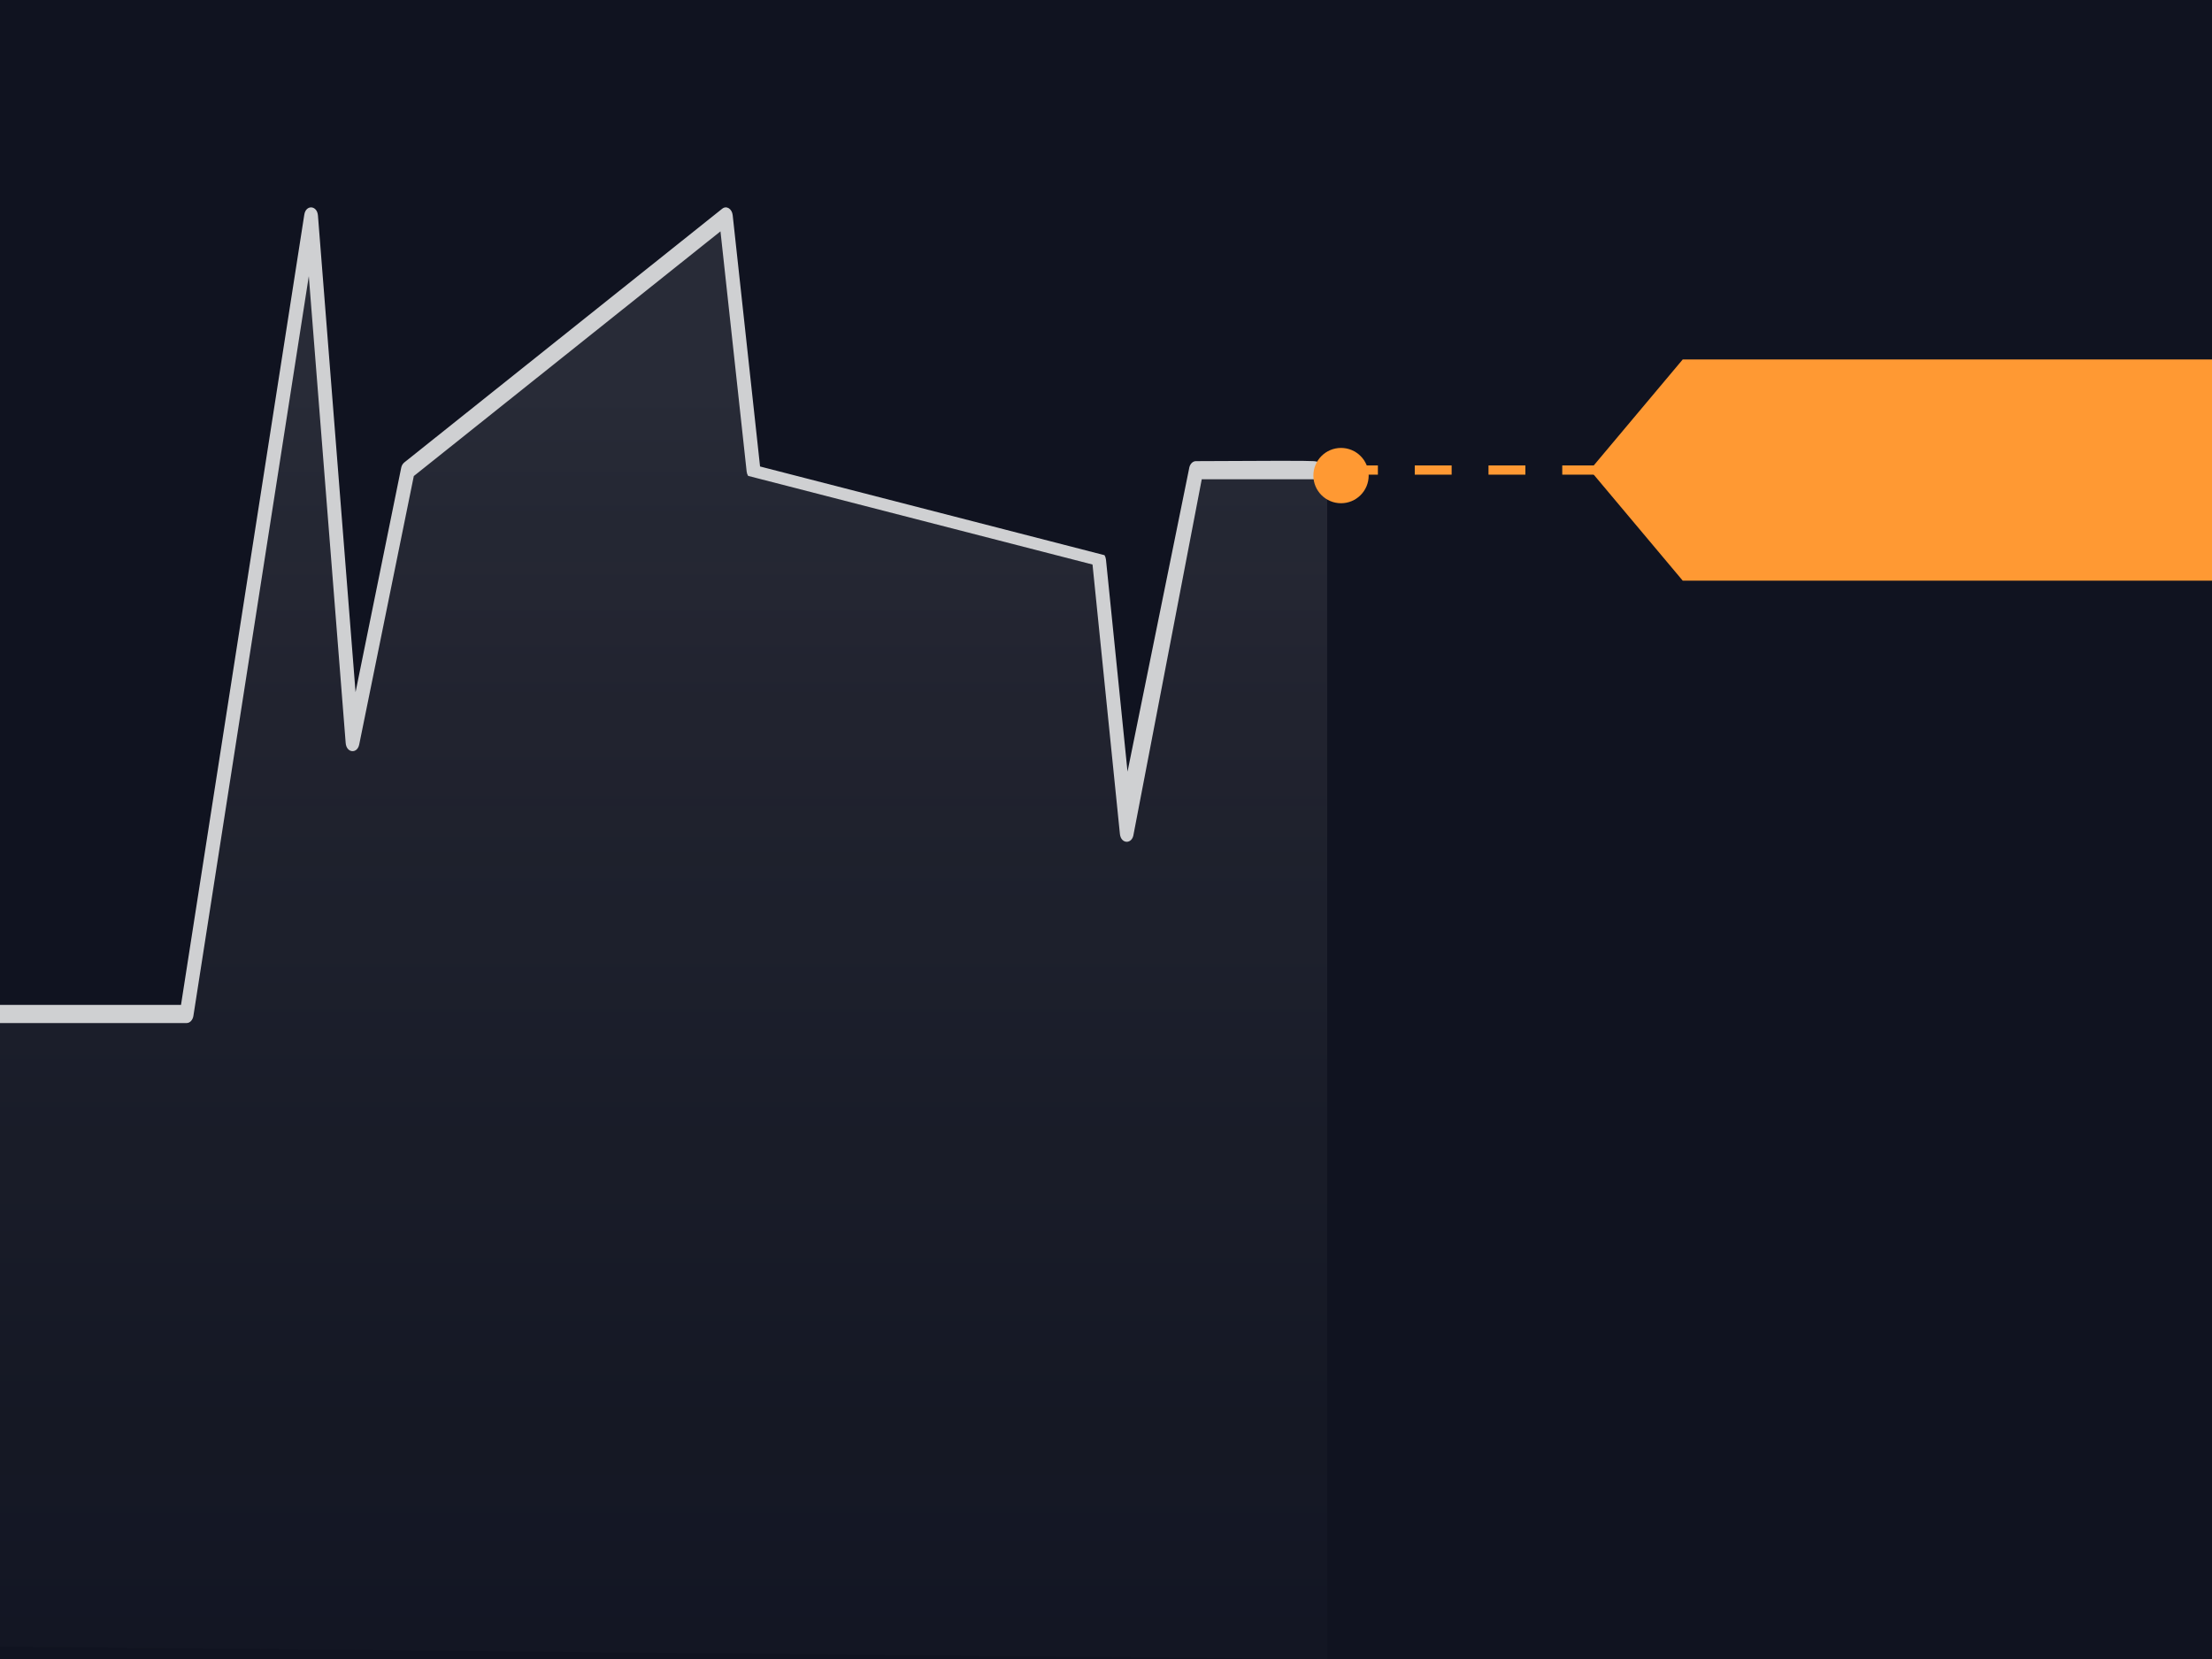
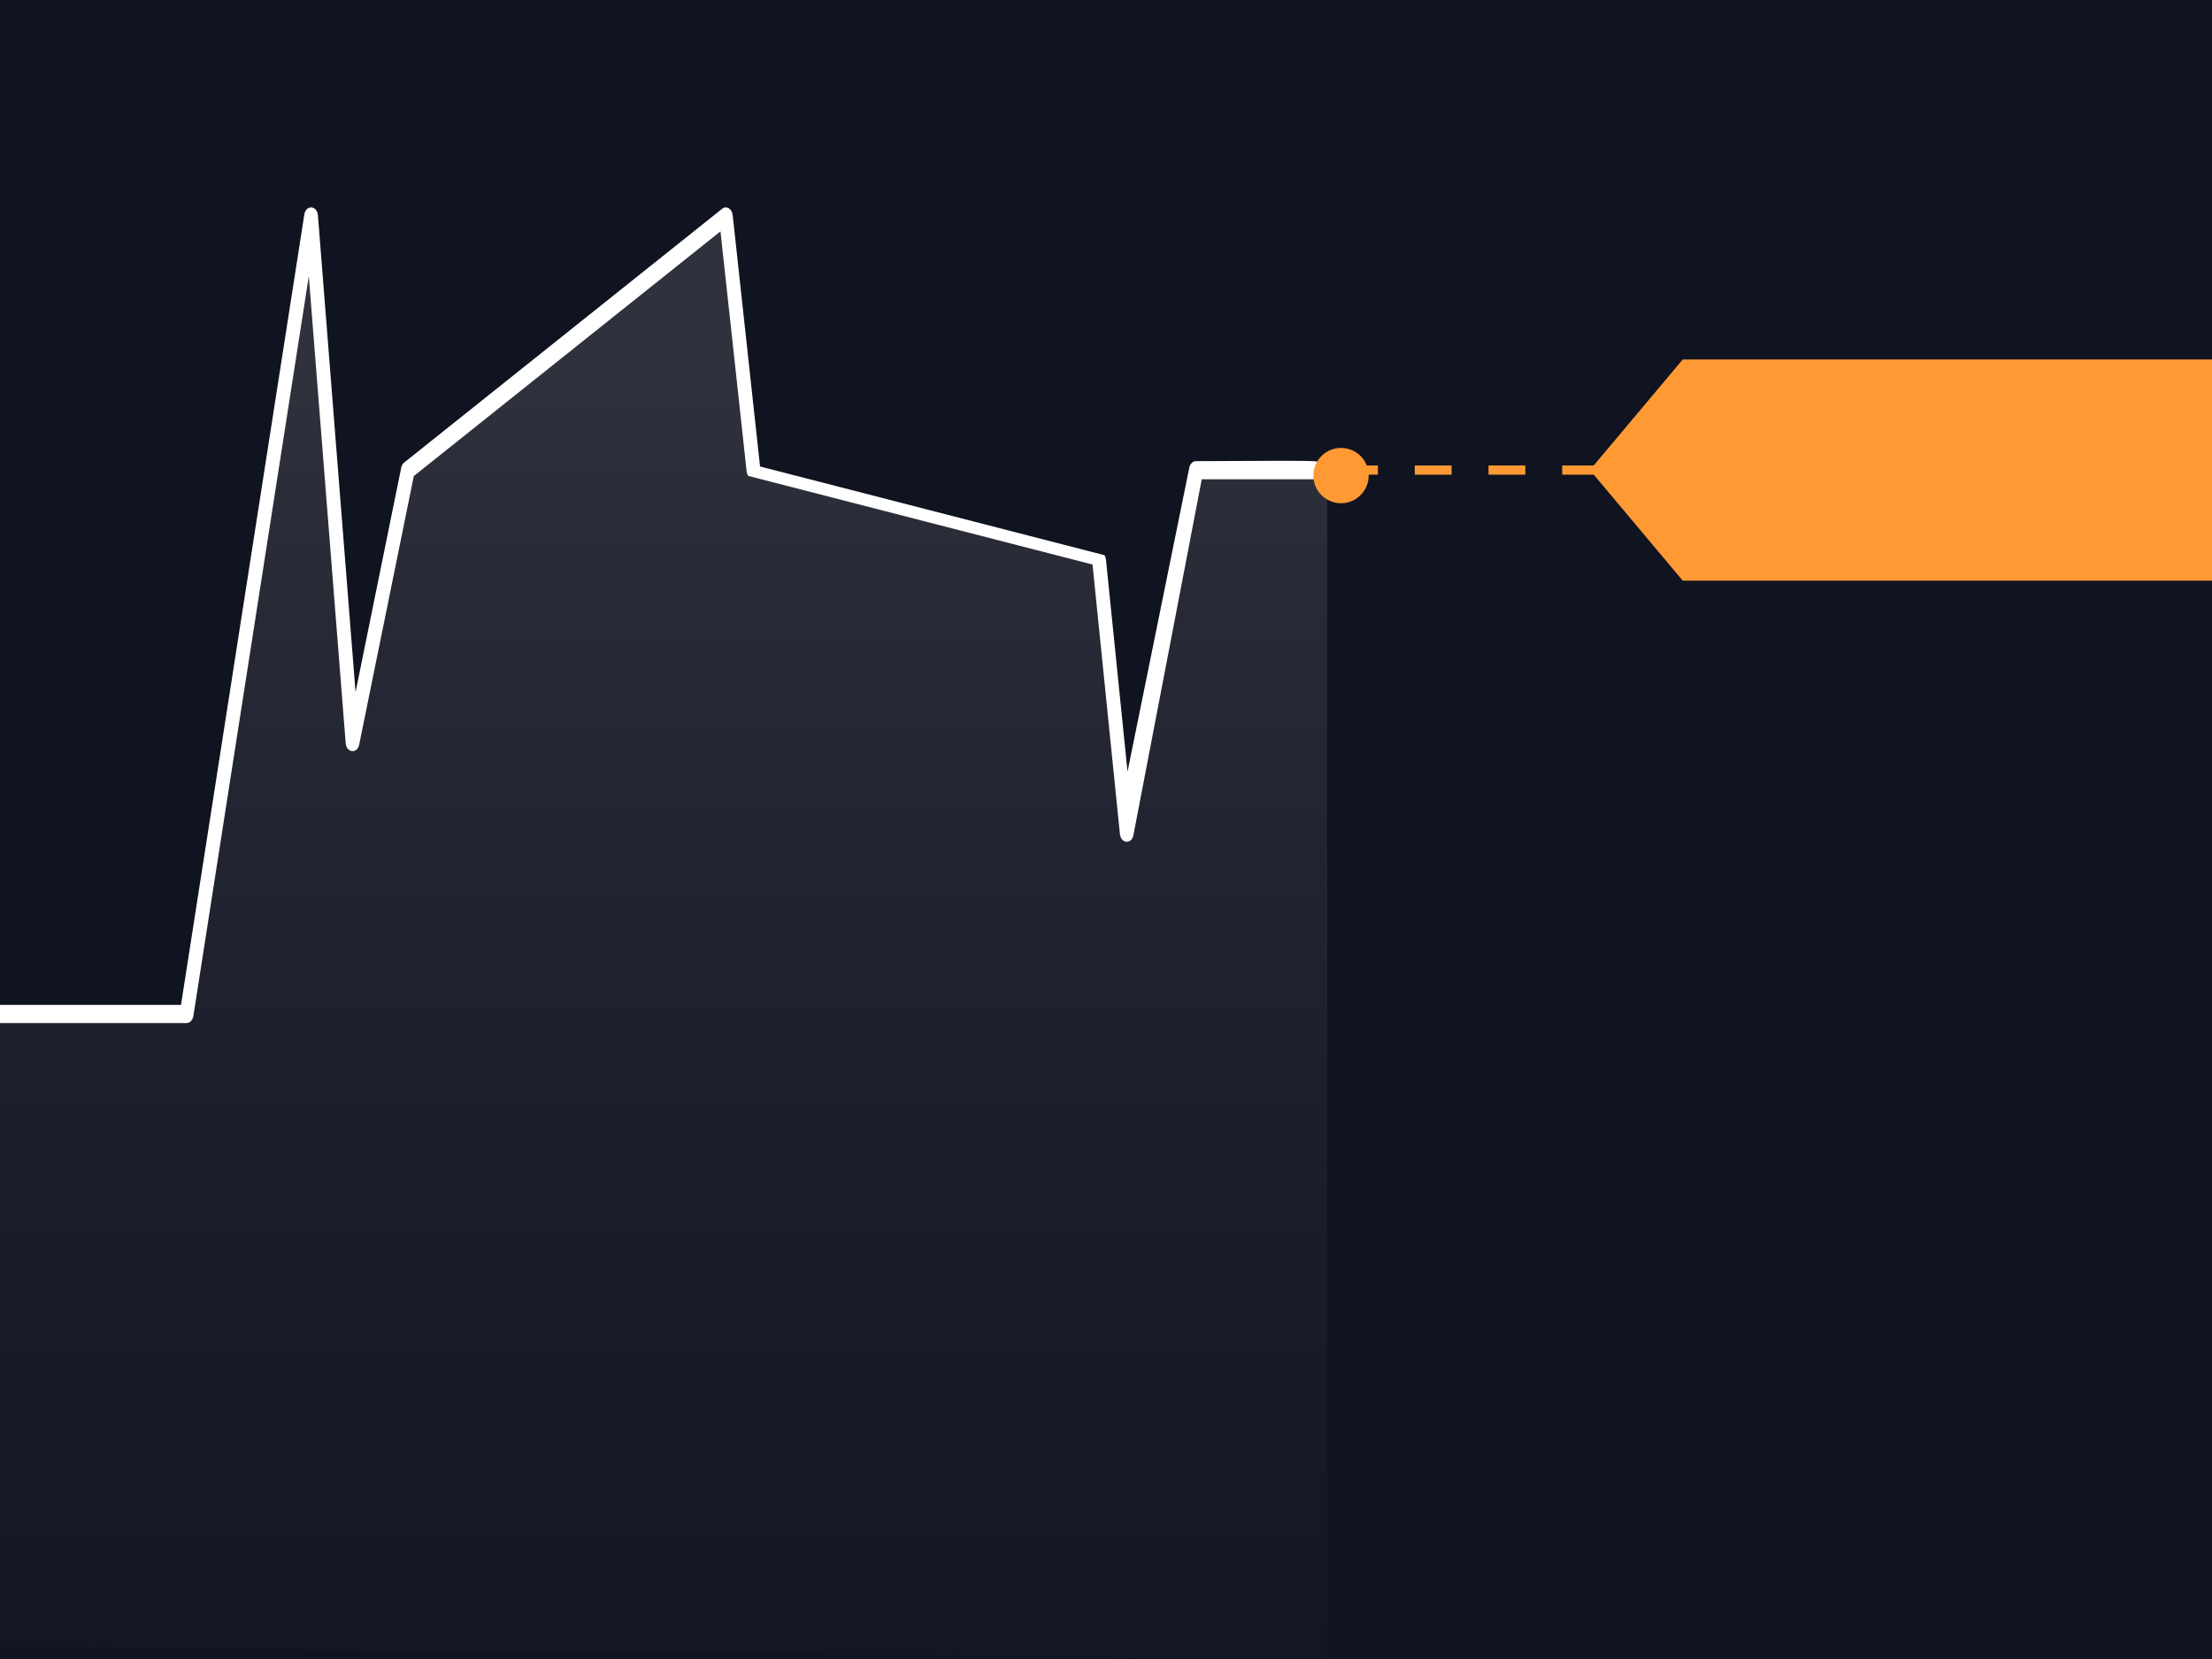
<svg xmlns="http://www.w3.org/2000/svg" width="160" height="120">
  <defs>
    <linearGradient x1="50%" y1="147.774%" x2="50%" y2="10.759%" id="a">
      <stop stop-color="#101320" stop-opacity="0" offset="0%" />
      <stop stop-color="#FFF" stop-opacity=".16" offset="100%" />
    </linearGradient>
  </defs>
  <g fill="none" fill-rule="evenodd">
    <path fill="#101320" fill-rule="nonzero" d="M0 0h160v120H0z" />
-     <g opacity=".8">
-       <path fill-opacity=".8" fill="url(#a)" d="M95.998 19.453l-9.498-.065-5 26.268-2-19.701-25-6.567L52.5 1l-23 18.388-4 19.701L22.5 1l-9 57.79H0v45.313L96 105z" transform="translate(0 15)" />
-       <path d="M96 34.077c-.026.335-.24.59-.498.59h-8.576l-4.93 25.674c-.095.743-.914.725-.99-.02l-1.981-19.487-24.914-6.413a.771.771 0 0 1-.104-.317l-1.893-17.37-22.182 17.7-3.948 19.413c-.143.703-.923.623-.98-.102L22.337 19.97 13.99 73.476c-.047.305-.252.524-.49.524H0v-1.311h13.092l8.919-57.164c.114-.735.928-.682.987.064l2.72 34.475 3.3-16.221a.667.667 0 0 1 .223-.391l23-18.356c.307-.244.705.002.756.467l1.98 18.179 24.915 6.416a.773.773 0 0 1 .106.322l1.559 15.334 4.452-21.91c.04-.316.249-.548.493-.548 5.256-.034 8.105-.034 8.548 0 .443.034.76.274.95.72z" fill="#FFF" fill-rule="nonzero" />
-     </g>
-     <g transform="translate(95 26)">
-       <path d="M2 8h57" stroke="#F93" stroke-width=".667" stroke-dasharray="2.667" />
-       <circle fill="#F93" cx="2" cy="8.4" r="2" />
-       <path fill="#F93" d="M26.716 0H65v16H26.716L20 8z" />
-     </g>
+     <path fill-opacity=".8" fill="url(#a)" d="M95.998 34.453l-9.498-.065-5 26.268-2-19.701-25-6.567L52.5 16l-23 18.388-4 19.701L22.5 16l-9 57.79H0v45.313L96 120z" />
+     <path d="M96 34.077c-.026.335-.24.59-.498.59h-8.576l-4.93 25.674c-.095.743-.914.725-.99-.02l-1.981-19.487-24.914-6.413a.771.771 0 0 1-.104-.317l-1.893-17.37-22.182 17.7-3.948 19.413c-.143.703-.923.623-.98-.102L22.337 19.97 13.99 73.476c-.047.305-.252.524-.49.524H0v-1.311h13.092l8.919-57.164c.114-.735.928-.682.987.064l2.72 34.475 3.3-16.221a.667.667 0 0 1 .223-.391l23-18.356c.307-.244.705.002.756.467l1.98 18.179 24.915 6.416a.773.773 0 0 1 .106.322l1.559 15.334 4.452-21.91c.04-.316.249-.548.493-.548 5.256-.034 8.105-.034 8.548 0 .443.034.76.274.95.72z" fill="#FFF" fill-rule="nonzero" />
+     <path d="M115.28 33.667L121.716 26H160v16h-38.284l-6.436-7.667H113v-.666h2.28zm-16.419 0h.806v.666h-.668L99 34.4a2 2 0 1 1-.139-.733zm3.472.666v-.666H105v.666h-2.667zm5.334 0v-.666h2.666v.666h-2.666z" fill="#F93" fill-rule="nonzero" />
  </g>
</svg>
